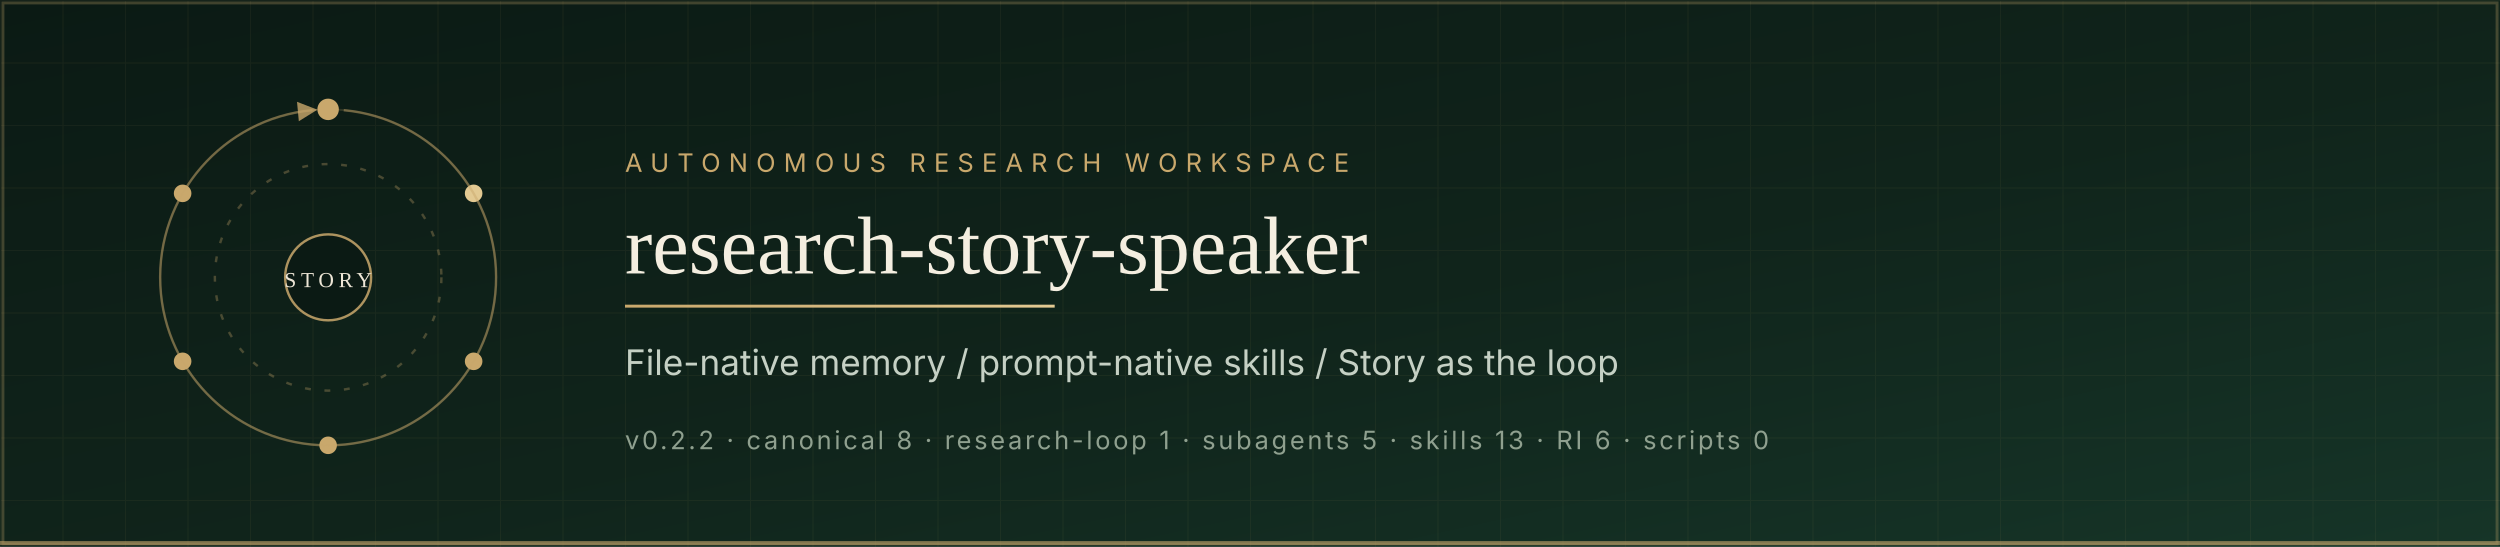
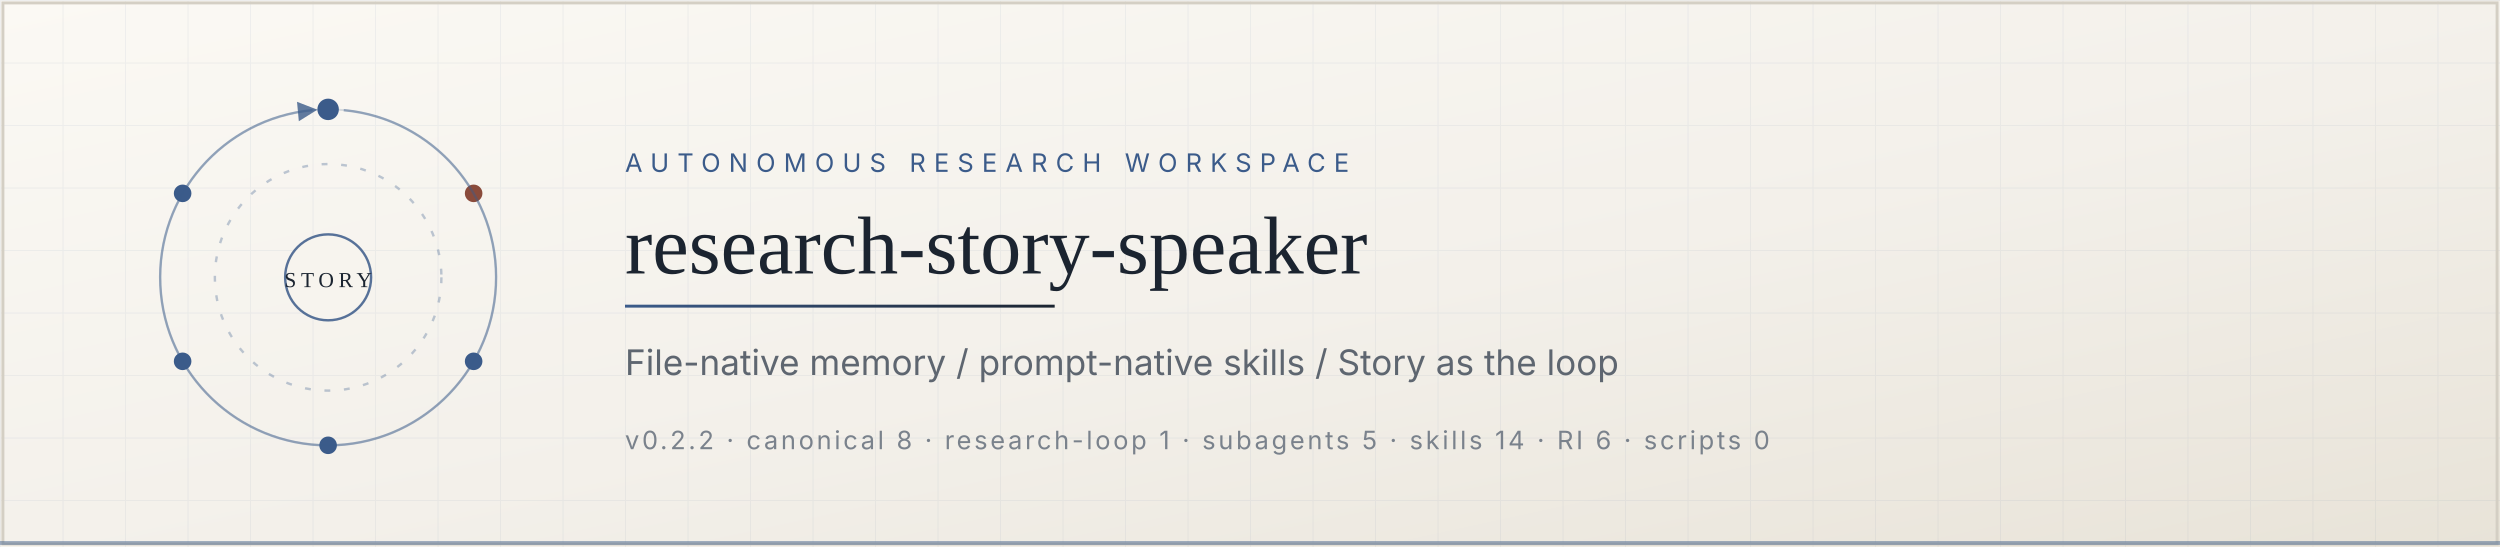
<svg xmlns="http://www.w3.org/2000/svg" viewBox="0 0 1280 280" role="img" aria-labelledby="title desc">
  <defs>
    <linearGradient id="bg" x1="0" y1="0" x2="1" y2="1">
-       <stop offset="0%" stop-color="#0B1A14" />
-       <stop offset="55%" stop-color="#10241B" />
-       <stop offset="100%" stop-color="#163528" />
+       <stop offset="0%" stop-color="#FBF9F4" />
+       <stop offset="55%" stop-color="#F3F0EA" />
+       <stop offset="100%" stop-color="#E8E3D8" />
    </linearGradient>
-     <linearGradient id="gold" x1="0" y1="0" x2="1" y2="0">
-       <stop offset="0%" stop-color="#C9A86C" />
-       <stop offset="100%" stop-color="#E2C992" />
+     <linearGradient id="ink" x1="0" y1="0" x2="1" y2="0">
+       <stop offset="0%" stop-color="#3B5B8A" />
+       <stop offset="100%" stop-color="#1B2430" />
    </linearGradient>
    <pattern id="grid" width="32" height="32" patternUnits="userSpaceOnUse">
-       <path d="M32 0H0V32" fill="none" stroke="#C9A86C" stroke-opacity="0.06" stroke-width="1" />
+       <path d="M32 0H0V32" fill="none" stroke="#3B5B8A" stroke-opacity="0.06" stroke-width="1" />
    </pattern>
    <marker id="arrow" markerWidth="8" markerHeight="8" refX="6" refY="4" orient="auto">
-       <path d="M0 0 L8 4 L0 8 Z" fill="#C9A86C" fill-opacity="0.8" />
+       <path d="M0 0 L8 4 L0 8 Z" fill="#3B5B8A" fill-opacity="0.8" />
    </marker>
  </defs>
  <rect width="1280" height="280" fill="url(#bg)" />
  <rect width="1280" height="280" fill="url(#grid)" />
-   <rect x="1.5" y="1.5" width="1277" height="277" fill="none" stroke="#C9A86C" stroke-opacity="0.28" stroke-width="1.5" />
-   <line x1="0" y1="278" x2="1280" y2="278" stroke="#C9A86C" stroke-opacity="0.55" stroke-width="2" />
-   <g transform="translate(168 142)" fill="none" stroke="#C9A86C">
+   <rect x="1.5" y="1.5" width="1277" height="277" fill="none" stroke="#D4CFC4" stroke-width="1.5" />
+   <line x1="0" y1="278" x2="1280" y2="278" stroke="#3B5B8A" stroke-opacity="0.45" stroke-width="2" />
+   <g transform="translate(168 142)" fill="none" stroke="#3B5B8A">
    <circle r="86" stroke-opacity="0.18" stroke-width="1" />
    <circle r="58" stroke-opacity="0.32" stroke-width="1.25" stroke-dasharray="3 7" />
-     <circle r="22" fill="#0B1A14" stroke-opacity="0.85" stroke-width="1.25" />
-     <text x="0" y="5" text-anchor="middle" fill="#EDE6D6" stroke="none" font-family="Georgia, 'Times New Roman', serif" font-size="11" letter-spacing="2.4">STORY</text>
-     <g fill="#C9A86C" stroke="none">
+     <circle r="22" fill="#F7F4EE" stroke-opacity="0.85" stroke-width="1.25" />
+     <text x="0" y="5" text-anchor="middle" fill="#1B2430" stroke="none" font-family="Georgia, 'Times New Roman', serif" font-size="11" letter-spacing="2.4">STORY</text>
+     <g fill="#3B5B8A" stroke="none">
      <circle cx="0" cy="-86" r="5.5" />
-       <circle cx="74.5" cy="-43" r="4.5" fill="#E2C992" />
+       <circle cx="74.5" cy="-43" r="4.5" fill="#8A4B3B" />
      <circle cx="74.5" cy="43" r="4.5" />
      <circle cx="0" cy="86" r="4.5" />
      <circle cx="-74.5" cy="43" r="4.5" />
      <circle cx="-74.5" cy="-43" r="4.5" />
    </g>
    <path d="M8 -85.6 A86 86 0 1 1 -8 -85.6" stroke-opacity="0.45" stroke-width="1.25" marker-end="url(#arrow)" />
  </g>
  <g transform="translate(320 88)">
-     <text x="0" y="0" fill="#C9A86C" font-family="ui-sans-serif, system-ui, -apple-system, sans-serif" font-size="13" letter-spacing="4.2">AUTONOMOUS RESEARCH WORKSPACE</text>
-     <text x="0" y="52" fill="#F4EEE0" font-family="Georgia, 'Iowan Old Style', 'Times New Roman', serif" font-size="42">research-story-speaker</text>
-     <rect x="0" y="68" width="220" height="1.5" fill="url(#gold)" />
-     <text x="0" y="104" fill="#C5D0C4" font-family="ui-sans-serif, system-ui, -apple-system, sans-serif" font-size="18">File-native memory / prompt-native skills / Story as the loop</text>
-     <text x="0" y="142" fill="#8FA08F" font-family="ui-sans-serif, system-ui, -apple-system, sans-serif" font-size="13" letter-spacing="1.4">v0.2.2 · canonical 8 · research-loop 1 · subagents 5 · skills 13 · RI 6 · scripts 0</text>
+     <text x="0" y="0" fill="#3B5B8A" font-family="ui-sans-serif, system-ui, -apple-system, sans-serif" font-size="13" letter-spacing="4.2">AUTONOMOUS RESEARCH WORKSPACE</text>
+     <text x="0" y="52" fill="#1B2430" font-family="Georgia, 'Iowan Old Style', 'Times New Roman', serif" font-size="42">research-story-speaker</text>
+     <rect x="0" y="68" width="220" height="1.5" fill="url(#ink)" />
+     <text x="0" y="104" fill="#5E6670" font-family="ui-sans-serif, system-ui, -apple-system, sans-serif" font-size="18">File-native memory / prompt-native skills / Story as the loop</text>
+     <text x="0" y="142" fill="#7A828C" font-family="ui-sans-serif, system-ui, -apple-system, sans-serif" font-size="13" letter-spacing="1.4">v0.2.2 · canonical 8 · research-loop 1 · subagents 5 · skills 14 · RI 6 · scripts 0</text>
  </g>
</svg>
